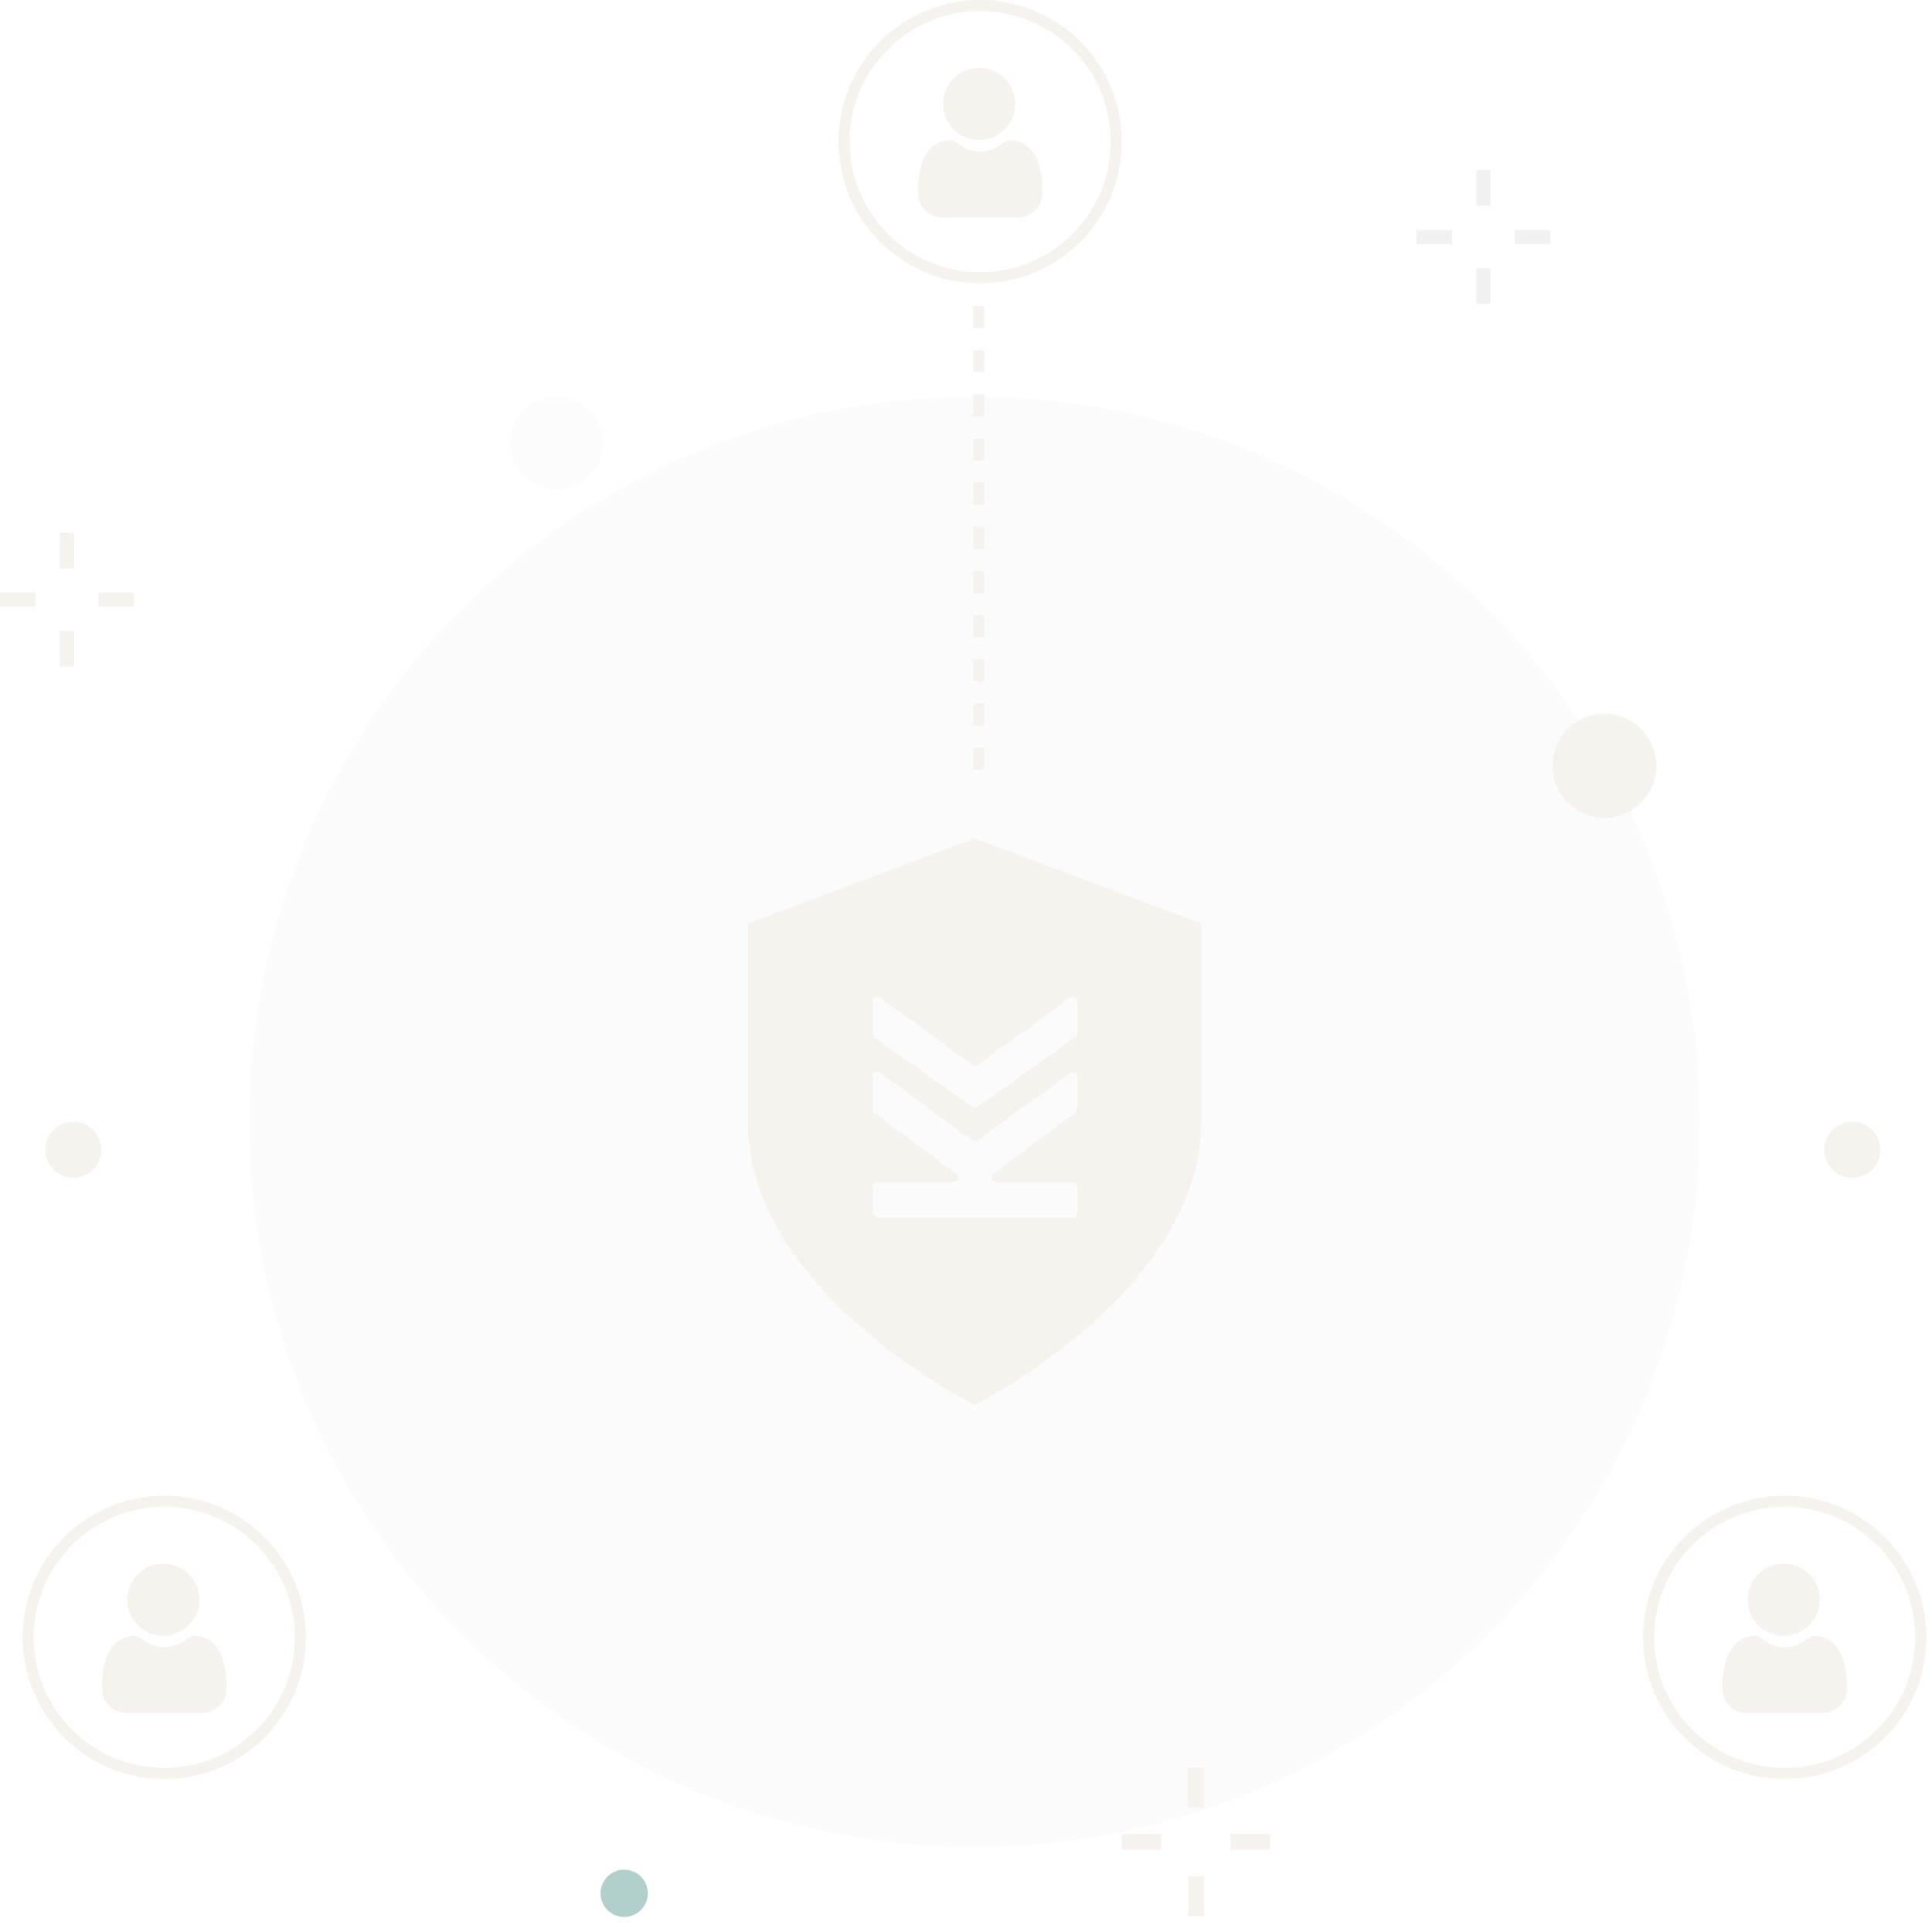
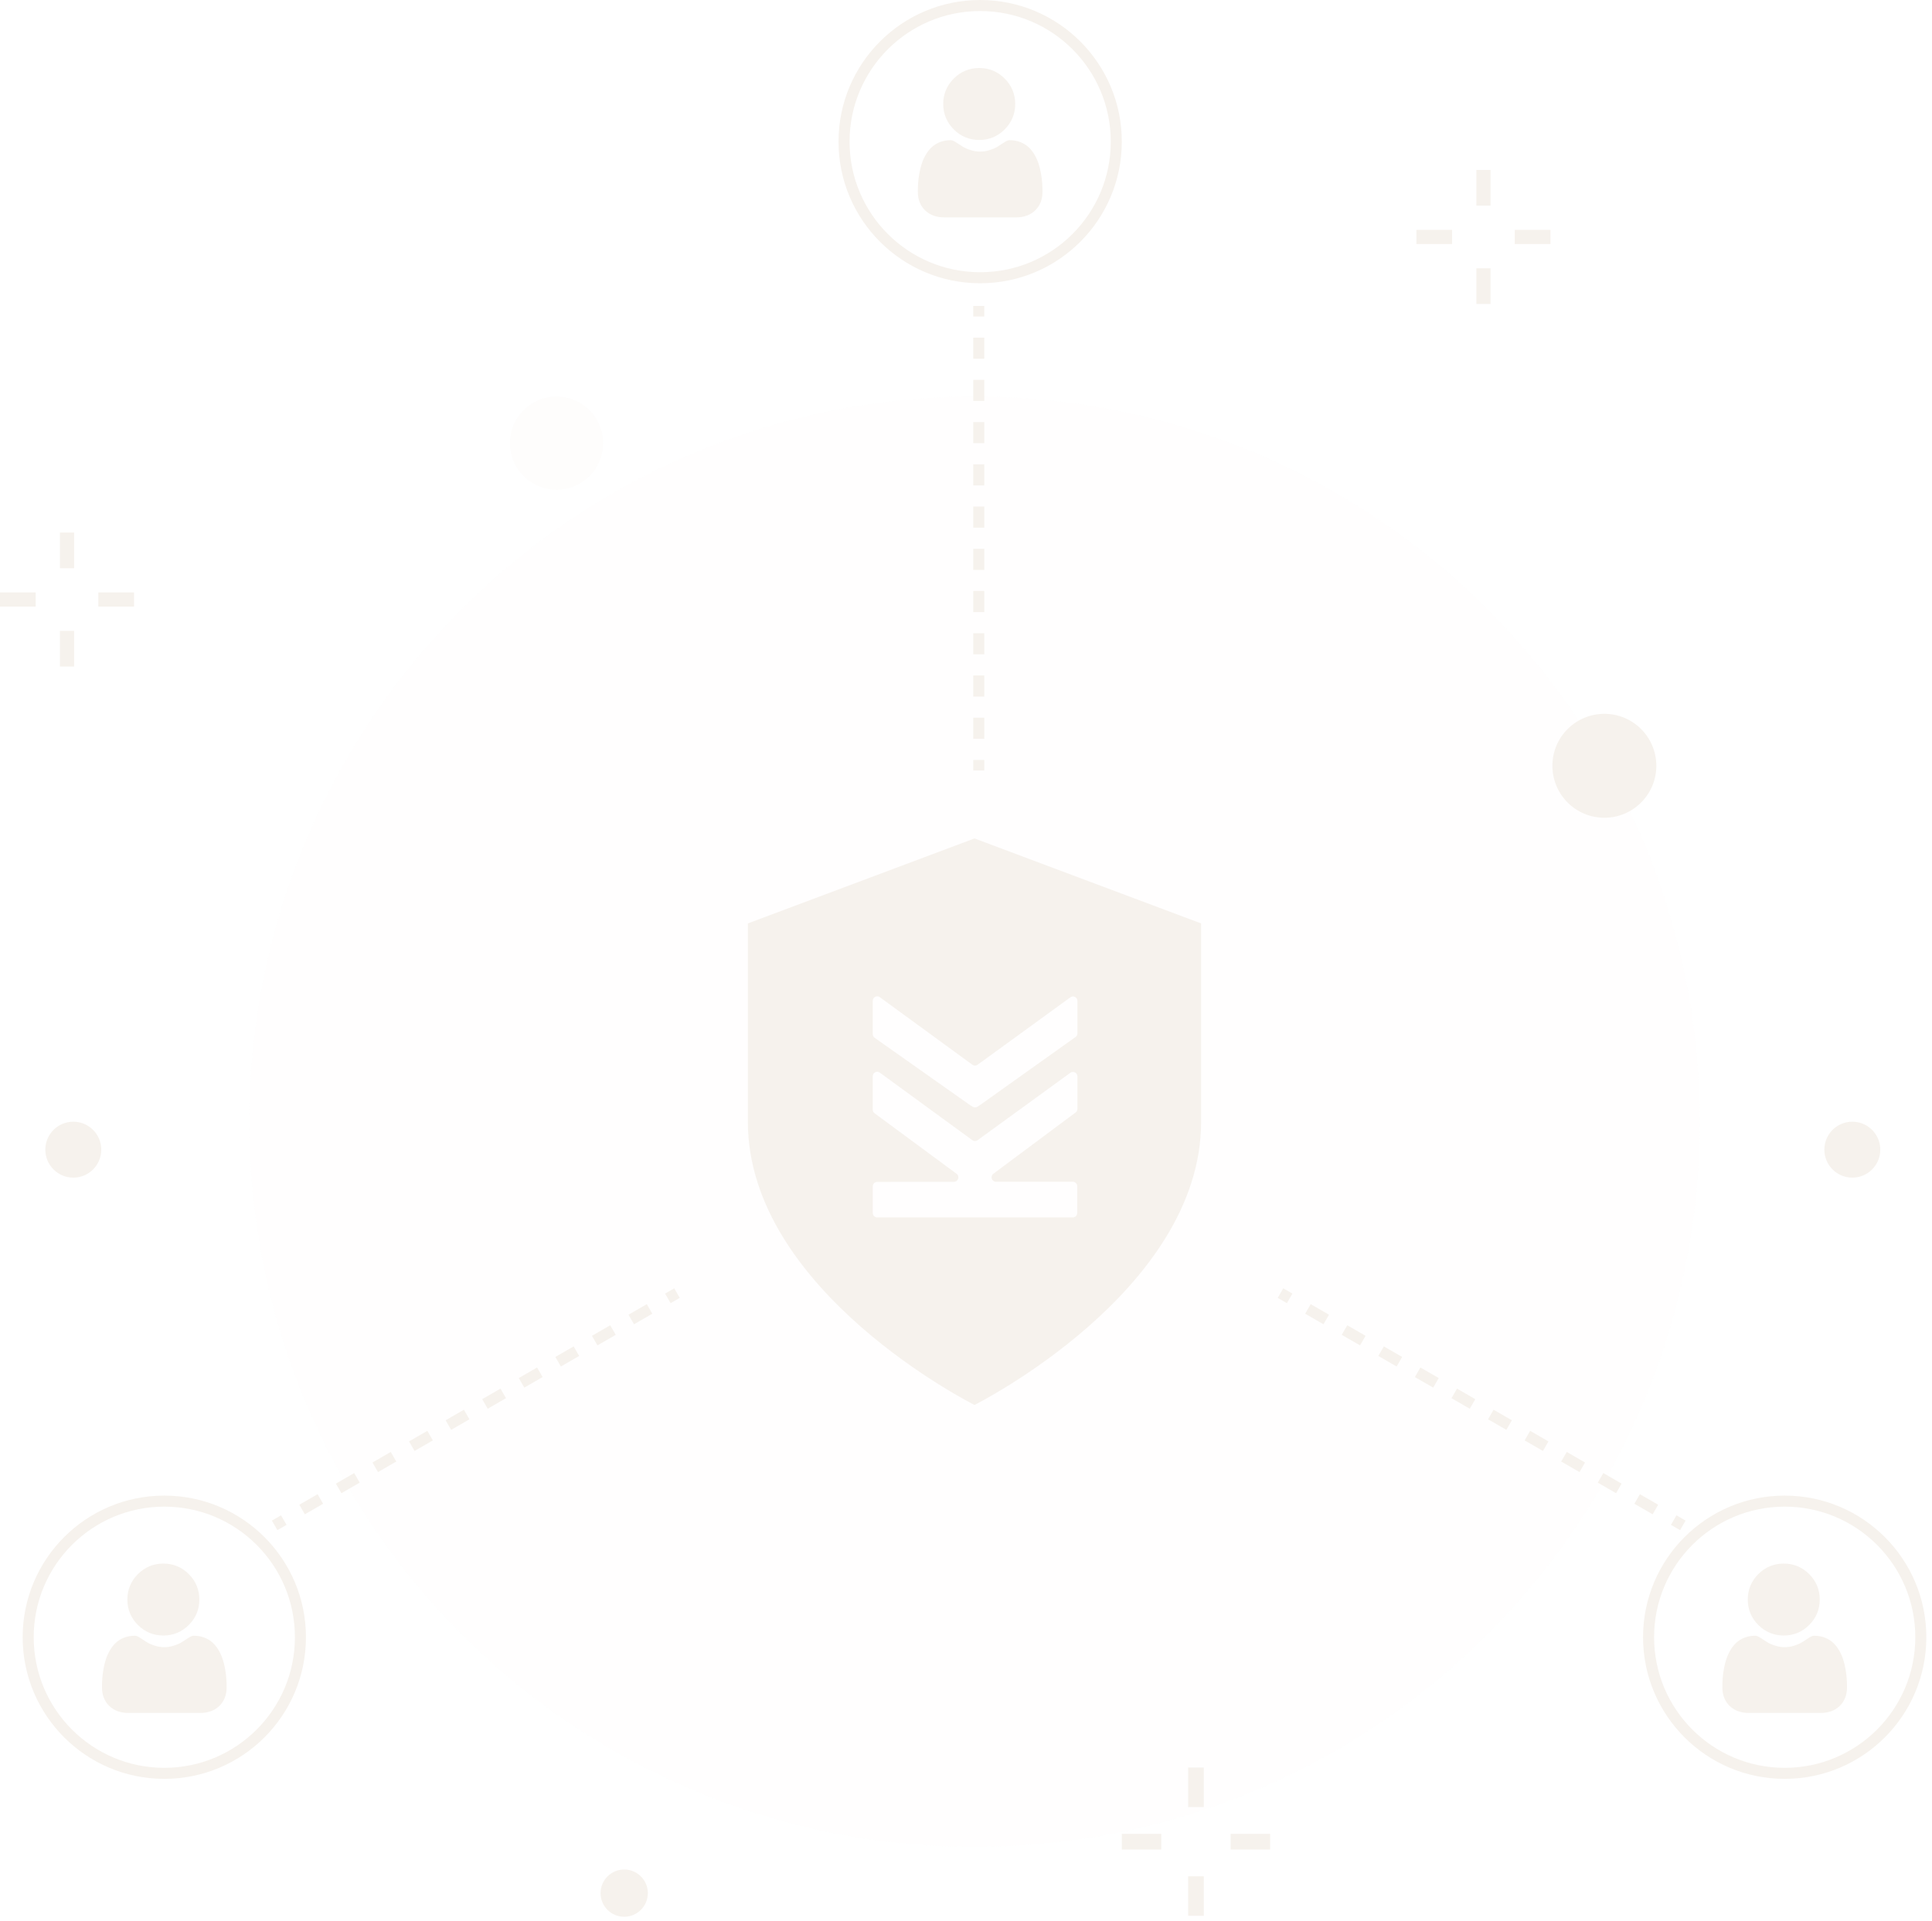
- <svg xmlns="http://www.w3.org/2000/svg" xmlns:xlink="http://www.w3.org/1999/xlink" width="175" height="175" viewBox="0 0 175 175" fill="none">
-   <path opacity="0.26" d="M88.274 167.308C124.556 167.308 153.968 137.897 153.968 101.615C153.968 65.334 124.556 35.922 88.274 35.922C51.993 35.922 22.581 65.334 22.581 101.615C22.581 137.897 51.993 167.308 88.274 167.308Z" fill="#D3D1CE" fill-opacity="0.3" />
+ <svg xmlns="http://www.w3.org/2000/svg" width="175" height="174" viewBox="0 0 175 174" fill="none">
+   <path opacity="0.26" d="M88.274 167.308C124.556 167.308 153.968 137.897 153.968 101.615C153.968 65.334 124.556 35.922 88.274 35.922C51.993 35.922 22.581 65.334 22.581 101.615C22.581 137.897 51.993 167.308 88.274 167.308Z" fill="#F6F2ED" fill-opacity="0.2" />
  <path d="M167.783 106.68C169.182 106.68 170.316 105.546 170.316 104.147C170.316 102.748 169.182 101.613 167.783 101.613C166.384 101.613 165.249 102.748 165.249 104.147C165.249 105.546 166.384 106.68 167.783 106.68Z" fill="#F6F2ED" />
  <path d="M6.639 106.68C8.038 106.68 9.173 105.546 9.173 104.147C9.173 102.748 8.038 101.613 6.639 101.613C5.24 101.613 4.106 102.748 4.106 104.147C4.106 105.546 5.24 106.68 6.639 106.68Z" fill="#F6F2ED" />
  <path d="M6.713 48.242H5.429V51.475H6.713V48.242Z" fill="#F6F2ED" />
  <path d="M6.713 57.148H5.429V60.382H6.713V57.148Z" fill="#F6F2ED" />
  <path d="M3.233 53.668H0V54.952H3.233V53.668Z" fill="#F6F2ED" />
  <path d="M12.14 53.668H8.907V54.952H12.14V53.668Z" fill="#F6F2ED" />
  <path d="M109.04 160.117H107.62V163.695H109.04V160.117Z" fill="#F6F2ED" />
  <path d="M109.04 169.973H107.62V173.55H109.04V169.973Z" fill="#F6F2ED" />
  <path d="M105.19 166.125H101.613V167.545H105.19V166.125Z" fill="#F6F2ED" />
  <path d="M115.047 166.125H111.47V167.545H115.047V166.125Z" fill="#F6F2ED" />
-   <path d="M56.54 173.637C57.722 173.637 58.681 172.679 58.681 171.496C58.681 170.314 57.722 169.355 56.54 169.355C55.357 169.355 54.399 170.314 54.399 171.496C54.399 172.679 55.357 173.637 56.54 173.637Z" fill="#B2D0CB" />
-   <path opacity="0.2" d="M50.41 44.367C51.245 44.367 52.062 44.119 52.756 43.655C53.451 43.191 53.992 42.532 54.311 41.76C54.631 40.989 54.715 40.14 54.552 39.321C54.389 38.502 53.987 37.749 53.396 37.159C52.806 36.568 52.053 36.166 51.234 36.003C50.415 35.84 49.566 35.924 48.794 36.243C48.023 36.563 47.363 37.104 46.899 37.798C46.435 38.493 46.188 39.309 46.188 40.144C46.188 41.264 46.633 42.338 47.424 43.13C48.216 43.922 49.29 44.367 50.41 44.367Z" fill="#D3D1CE" fill-opacity="0.3" />
-   <path d="M135.012 15.395H133.728V18.628H135.012V15.395Z" fill="#D3D1CE" fill-opacity="0.3" />
-   <path d="M135.012 24.305H133.729V27.538H135.012V24.305Z" fill="#D3D1CE" fill-opacity="0.3" />
-   <path d="M131.532 20.824H128.299V22.108H131.532V20.824Z" fill="#D3D1CE" fill-opacity="0.3" />
-   <path d="M140.439 20.824H137.206V22.108H140.439V20.824Z" fill="#D3D1CE" fill-opacity="0.3" />
+   <path d="M56.54 173.637C57.722 173.637 58.681 172.679 58.681 171.496C58.681 170.314 57.722 169.355 56.54 169.355C55.357 169.355 54.399 170.314 54.399 171.496C54.399 172.679 55.357 173.637 56.54 173.637Z" fill="#F6F2ED" />
+   <path opacity="0.2" d="M50.41 44.367C51.245 44.367 52.062 44.119 52.756 43.655C53.451 43.191 53.992 42.532 54.312 41.76C54.631 40.989 54.715 40.14 54.552 39.321C54.389 38.502 53.987 37.749 53.396 37.159C52.806 36.568 52.053 36.166 51.234 36.003C50.415 35.84 49.566 35.924 48.794 36.243C48.023 36.563 47.363 37.104 46.899 37.798C46.435 38.493 46.188 39.309 46.188 40.144C46.188 41.264 46.633 42.338 47.425 43.13C48.216 43.922 49.29 44.367 50.41 44.367Z" fill="#F9F4F0" />
+   <path d="M135.012 15.395H133.728V18.628H135.012V15.395Z" fill="#F6F2ED" />
+   <path d="M135.012 24.305H133.729V27.538H135.012V24.305Z" fill="#F6F2ED" />
+   <path d="M131.532 20.824H128.299V22.108H131.532V20.824Z" fill="#F6F2ED" />
+   <path d="M140.439 20.824H137.206V22.108H140.439V20.824Z" fill="#F6F2ED" />
  <path d="M145.323 74.078C147.922 74.078 150.03 71.971 150.03 69.371C150.03 66.771 147.922 64.664 145.323 64.664C142.723 64.664 140.616 66.771 140.616 69.371C140.616 71.971 142.723 74.078 145.323 74.078Z" fill="#F6F2ED" />
-   <path d="M108.798 83.651V101.613C108.797 116.965 88.388 127.214 88.27 127.272C88.27 127.272 67.742 117.009 67.742 101.613V83.651L88.27 75.953L108.798 83.651ZM79.692 97.167C79.427 96.973 79.053 97.163 79.053 97.492V100.523C79.053 100.651 79.114 100.771 79.217 100.847L86.645 106.33C86.957 106.56 86.794 107.055 86.407 107.056L79.457 107.067C79.235 107.068 79.055 107.248 79.055 107.47V109.881C79.055 110.103 79.236 110.282 79.458 110.282L97.173 110.283C97.395 110.283 97.575 110.103 97.575 109.881V107.455C97.575 107.233 97.395 107.053 97.173 107.053L90.219 107.054C89.832 107.054 89.668 106.56 89.978 106.329L97.43 100.776C97.532 100.701 97.593 100.581 97.593 100.454V97.505C97.593 97.176 97.22 96.987 96.954 97.18L88.55 103.288C88.409 103.39 88.218 103.39 88.077 103.287L79.692 97.167ZM79.693 90.332C79.428 90.138 79.055 90.328 79.054 90.656V93.683C79.054 93.813 79.118 93.935 79.224 94.011L87.855 100.103L88.102 100.257C88.233 100.338 88.398 100.338 88.528 100.257L88.775 100.103L97.425 93.94C97.53 93.865 97.594 93.743 97.594 93.613V90.67C97.594 90.341 97.221 90.152 96.955 90.345L88.55 96.453C88.409 96.555 88.219 96.555 88.078 96.452L79.693 90.332Z" fill="#F6F2ED" />
-   <g id="Repeat group 1_inner" data-figma-trr="r3u2.5-0f">
-     <path d="M88.655 27.715L88.655 69.797" stroke="#F6F2ED" stroke-dasharray="2 2" />
-   </g>
-   <use xlink:href="#Repeat%20group%201_inner" transform="translate(174.243 46.6882) rotate(120)" />
-   <use xlink:href="#Repeat%20group%201_inner" transform="translate(46.6882 174.243) rotate(-120)" />
+   <path d="M108.797 83.651V101.613C108.797 116.965 88.388 127.214 88.27 127.272C88.27 127.272 67.742 117.009 67.742 101.613V83.651L88.27 75.953L108.797 83.651ZM79.692 97.167C79.426 96.973 79.053 97.163 79.053 97.492V100.523C79.053 100.651 79.114 100.771 79.216 100.847L86.645 106.33C86.957 106.56 86.794 107.055 86.407 107.056L79.457 107.067C79.235 107.068 79.055 107.248 79.055 107.47V109.881C79.055 110.103 79.236 110.282 79.458 110.282L97.172 110.283C97.394 110.283 97.575 110.103 97.575 109.881V107.455C97.575 107.233 97.394 107.053 97.172 107.053L90.218 107.054C89.831 107.054 89.668 106.56 89.978 106.329L97.43 100.776C97.532 100.701 97.592 100.581 97.592 100.454V97.505C97.592 97.176 97.219 96.987 96.954 97.18L88.549 103.288C88.408 103.39 88.218 103.39 88.077 103.287L79.692 97.167ZM79.693 90.332C79.427 90.138 79.055 90.328 79.054 90.656V93.683C79.054 93.813 79.118 93.935 79.224 94.011L87.855 100.103L88.102 100.257C88.233 100.338 88.398 100.338 88.528 100.257L88.775 100.103L97.424 93.94C97.53 93.865 97.593 93.743 97.593 93.613V90.67C97.593 90.341 97.221 90.152 96.955 90.345L88.55 96.453C88.409 96.555 88.219 96.555 88.078 96.452L79.693 90.332Z" fill="#F6F2ED" />
+   <path d="M25.955 138.135L25.127 138.613L24.627 137.747L25.455 137.27L25.955 138.135ZM152.682 137.747L152.182 138.613L151.354 138.135L151.854 137.27L152.682 137.747ZM29.269 136.223L27.612 137.179L27.112 136.312L28.769 135.356L29.269 136.223ZM150.197 136.312L149.697 137.179L148.04 136.223L148.54 135.356L150.197 136.312ZM32.581 134.31L30.925 135.266L30.425 134.4L32.081 133.443L32.581 134.31ZM146.884 134.4L146.384 135.266L144.728 134.31L145.228 133.443L146.884 134.4ZM35.895 132.396L34.239 133.354L33.739 132.487L35.395 131.53L35.895 132.396ZM143.571 132.487L143.071 133.354L141.414 132.396L141.914 131.53L143.571 132.487ZM39.208 130.484L37.551 131.44L37.051 130.574L38.708 129.618L39.208 130.484ZM140.258 130.574L139.758 131.44L138.101 130.484L138.601 129.618L140.258 130.574ZM42.521 128.571L40.865 129.527L40.365 128.661L42.021 127.705L42.521 128.571ZM136.945 128.661L136.445 129.527L134.788 128.571L135.288 127.705L136.945 128.661ZM45.834 126.658L44.178 127.614L43.678 126.749L45.334 125.792L45.834 126.658ZM133.631 126.749L133.131 127.614L131.475 126.658L131.975 125.792L133.631 126.749ZM49.148 124.745L47.491 125.702L46.991 124.836L48.648 123.88L49.148 124.745ZM130.319 124.836L129.819 125.702L128.161 124.745L128.661 123.88L130.319 124.836ZM52.46 122.833L50.804 123.789L50.304 122.923L51.96 121.967L52.46 122.833ZM127.005 122.923L126.505 123.789L124.849 122.833L125.349 121.967L127.005 122.923ZM55.774 120.92L54.117 121.876L53.617 121.01L55.274 120.054L55.774 120.92ZM123.692 121.01L123.192 121.876L121.536 120.92L122.036 120.054L123.692 121.01ZM59.086 119.007L57.43 119.963L56.93 119.098L58.586 118.141L59.086 119.007ZM120.379 119.098L119.879 119.963L118.223 119.007L118.723 118.141L120.379 119.098ZM61.572 117.572L60.743 118.051L60.243 117.185L61.072 116.706L61.572 117.572ZM117.066 117.185L116.566 118.051L115.738 117.572L116.238 116.706L117.066 117.185ZM89.155 68.841V69.797H88.155V68.841H89.155ZM89.155 65.015V66.928H88.155V65.015H89.155ZM89.155 61.19V63.102H88.155V61.19H89.155ZM89.155 57.363V59.276H88.155V57.363H89.155ZM89.155 53.538V55.451H88.155V53.538H89.155ZM89.155 49.712V51.625H88.155V49.712H89.155ZM89.155 45.887V47.8H88.155V45.887H89.155ZM89.155 42.06V43.974H88.155V42.06H89.155ZM89.155 38.235V40.148H88.155V38.235H89.155ZM89.155 34.41V36.322H88.155V34.41H89.155ZM89.155 30.584V32.497H88.155V30.584H89.155ZM89.155 27.715V28.671H88.155V27.715H89.155Z" fill="#F6F2ED" />
  <circle cx="14.883" cy="148.314" r="12.33" stroke="#F6F2ED" />
  <path d="M14.797 148.159C15.693 148.159 16.468 147.838 17.102 147.204C17.736 146.571 18.057 145.796 18.057 144.9C18.057 144.005 17.736 143.229 17.102 142.595C16.468 141.962 15.693 141.641 14.797 141.641C13.902 141.641 13.126 141.962 12.493 142.595C11.859 143.229 11.538 144.004 11.538 144.9C11.538 145.796 11.859 146.571 12.493 147.205C13.127 147.838 13.902 148.159 14.797 148.159ZM20.5 152.047C20.482 151.783 20.445 151.495 20.391 151.191C20.336 150.885 20.265 150.596 20.18 150.332C20.093 150.058 19.974 149.789 19.827 149.53C19.675 149.261 19.495 149.028 19.294 148.835C19.084 148.634 18.826 148.472 18.529 148.354C18.232 148.237 17.903 148.178 17.551 148.178C17.413 148.178 17.28 148.234 17.022 148.402C16.838 148.522 16.654 148.64 16.47 148.758C16.292 148.871 16.052 148.977 15.756 149.073C15.466 149.166 15.172 149.214 14.882 149.214C14.592 149.214 14.299 149.166 14.009 149.073C13.713 148.977 13.473 148.871 13.295 148.758C13.09 148.627 12.904 148.507 12.743 148.402C12.485 148.234 12.352 148.177 12.213 148.177C11.862 148.177 11.533 148.237 11.236 148.354C10.939 148.472 10.681 148.634 10.471 148.836C10.27 149.028 10.09 149.262 9.938 149.53C9.791 149.789 9.672 150.058 9.584 150.332C9.5 150.596 9.429 150.885 9.374 151.191C9.32 151.495 9.283 151.783 9.265 152.047C9.246 152.313 9.237 152.579 9.238 152.846C9.238 153.552 9.462 154.124 9.905 154.546C10.342 154.962 10.921 155.173 11.625 155.173H18.141C18.845 155.173 19.423 154.962 19.86 154.546C20.303 154.125 20.528 153.553 20.528 152.846C20.528 152.573 20.519 152.304 20.5 152.047Z" fill="#F6F2ED" />
  <circle cx="161.657" cy="148.314" r="12.33" stroke="#F6F2ED" />
-   <path d="M161.572 148.159C162.467 148.159 163.243 147.838 163.876 147.204C164.51 146.571 164.831 145.796 164.831 144.9C164.831 144.005 164.51 143.229 163.876 142.595C163.242 141.962 162.467 141.641 161.572 141.641C160.676 141.641 159.901 141.962 159.267 142.595C158.633 143.229 158.312 144.004 158.312 144.9C158.312 145.796 158.633 146.571 159.267 147.205C159.901 147.838 160.676 148.159 161.572 148.159ZM167.275 152.047C167.256 151.783 167.219 151.495 167.165 151.191C167.11 150.885 167.039 150.596 166.955 150.332C166.867 150.058 166.748 149.789 166.601 149.53C166.449 149.261 166.269 149.028 166.068 148.835C165.858 148.634 165.601 148.472 165.303 148.354C165.006 148.237 164.677 148.178 164.325 148.178C164.187 148.178 164.054 148.234 163.796 148.402C163.612 148.522 163.428 148.64 163.244 148.758C163.067 148.871 162.826 148.977 162.53 149.073C162.24 149.166 161.947 149.214 161.657 149.214C161.367 149.214 161.073 149.166 160.783 149.073C160.487 148.977 160.247 148.871 160.07 148.758C159.864 148.627 159.678 148.507 159.517 148.402C159.26 148.234 159.126 148.177 158.988 148.177C158.636 148.177 158.307 148.237 158.01 148.354C157.713 148.472 157.455 148.634 157.245 148.836C157.044 149.028 156.864 149.262 156.712 149.53C156.565 149.789 156.446 150.058 156.359 150.332C156.274 150.596 156.203 150.885 156.148 151.191C156.094 151.495 156.057 151.783 156.039 152.047C156.021 152.313 156.012 152.579 156.012 152.846C156.012 153.552 156.236 154.124 156.679 154.546C157.116 154.962 157.695 155.173 158.399 155.173H164.915C165.619 155.173 166.197 154.962 166.635 154.546C167.077 154.125 167.302 153.553 167.302 152.846C167.302 152.573 167.293 152.304 167.275 152.047Z" fill="#F6F2ED" />
+   <path d="M161.571 148.159C162.467 148.159 163.242 147.838 163.876 147.204C164.51 146.571 164.831 145.796 164.831 144.9C164.831 144.005 164.51 143.229 163.876 142.595C163.242 141.962 162.467 141.641 161.571 141.641C160.676 141.641 159.9 141.962 159.267 142.595C158.633 143.229 158.312 144.004 158.312 144.9C158.312 145.796 158.633 146.571 159.267 147.205C159.901 147.838 160.676 148.159 161.571 148.159ZM167.275 152.047C167.256 151.783 167.219 151.495 167.165 151.191C167.11 150.885 167.039 150.596 166.955 150.332C166.867 150.058 166.748 149.789 166.601 149.53C166.449 149.261 166.269 149.028 166.068 148.835C165.858 148.634 165.6 148.472 165.303 148.354C165.006 148.237 164.677 148.178 164.325 148.178C164.187 148.178 164.054 148.234 163.796 148.402C163.612 148.522 163.428 148.64 163.244 148.758C163.066 148.871 162.826 148.977 162.53 149.073C162.24 149.166 161.946 149.214 161.656 149.214C161.366 149.214 161.073 149.166 160.783 149.073C160.487 148.977 160.247 148.871 160.069 148.758C159.864 148.627 159.678 148.507 159.517 148.402C159.259 148.234 159.126 148.177 158.988 148.177C158.636 148.177 158.307 148.237 158.01 148.354C157.713 148.472 157.455 148.634 157.245 148.836C157.044 149.028 156.864 149.262 156.712 149.53C156.565 149.789 156.446 150.058 156.359 150.332C156.274 150.596 156.203 150.885 156.148 151.191C156.094 151.495 156.057 151.783 156.039 152.047C156.02 152.313 156.011 152.579 156.012 152.846C156.012 153.552 156.236 154.124 156.679 154.546C157.116 154.962 157.695 155.173 158.399 155.173H164.915C165.619 155.173 166.197 154.962 166.634 154.546C167.077 154.125 167.302 153.553 167.302 152.846C167.302 152.573 167.293 152.304 167.275 152.047Z" fill="#F6F2ED" />
  <circle cx="88.783" cy="12.83" r="12.33" stroke="#F6F2ED" />
-   <path d="M88.698 12.679C89.593 12.679 90.369 12.358 91.002 11.724C91.636 11.09 91.957 10.315 91.957 9.419C91.957 8.524 91.636 7.749 91.002 7.115C90.368 6.481 89.593 6.16 88.698 6.16C87.802 6.16 87.027 6.481 86.393 7.115C85.759 7.749 85.438 8.524 85.438 9.419C85.438 10.315 85.759 11.09 86.393 11.724C87.027 12.358 87.802 12.679 88.698 12.679ZM94.401 16.566C94.382 16.302 94.346 16.015 94.291 15.711C94.236 15.405 94.165 15.116 94.081 14.851C93.993 14.578 93.874 14.308 93.727 14.05C93.575 13.781 93.396 13.547 93.195 13.355C92.984 13.154 92.727 12.992 92.429 12.874C92.132 12.757 91.803 12.697 91.452 12.697C91.313 12.697 91.18 12.754 90.922 12.922C90.738 13.041 90.555 13.16 90.37 13.277C90.193 13.39 89.953 13.496 89.656 13.592C89.367 13.686 89.073 13.733 88.783 13.733C88.493 13.733 88.199 13.686 87.909 13.592C87.613 13.496 87.373 13.391 87.196 13.278C86.99 13.146 86.805 13.027 86.643 12.922C86.386 12.754 86.252 12.697 86.114 12.697C85.762 12.697 85.433 12.757 85.136 12.874C84.839 12.992 84.581 13.154 84.371 13.355C84.17 13.547 83.99 13.781 83.838 14.05C83.691 14.308 83.572 14.578 83.485 14.851C83.4 15.116 83.329 15.405 83.275 15.711C83.22 16.014 83.183 16.302 83.165 16.566C83.147 16.832 83.138 17.099 83.138 17.366C83.138 18.072 83.362 18.644 83.805 19.066C84.243 19.482 84.821 19.693 85.525 19.693H92.041C92.745 19.693 93.323 19.482 93.761 19.066C94.204 18.644 94.428 18.072 94.428 17.365C94.428 17.093 94.419 16.824 94.401 16.566Z" fill="#F6F2ED" />
+   <path d="M88.698 12.679C89.593 12.679 90.368 12.358 91.002 11.724C91.636 11.09 91.957 10.315 91.957 9.419C91.957 8.524 91.636 7.749 91.002 7.115C90.368 6.481 89.593 6.16 88.698 6.16C87.802 6.16 87.026 6.481 86.393 7.115C85.759 7.749 85.438 8.524 85.438 9.419C85.438 10.315 85.759 11.09 86.393 11.724C87.027 12.358 87.802 12.679 88.698 12.679ZM94.401 16.566C94.382 16.302 94.345 16.015 94.291 15.711C94.236 15.405 94.165 15.116 94.081 14.851C93.993 14.578 93.874 14.308 93.727 14.05C93.575 13.781 93.395 13.547 93.194 13.355C92.984 13.154 92.727 12.992 92.429 12.874C92.132 12.757 91.803 12.697 91.451 12.697C91.313 12.697 91.18 12.754 90.922 12.922C90.738 13.041 90.554 13.16 90.37 13.277C90.193 13.39 89.952 13.496 89.656 13.592C89.366 13.686 89.073 13.733 88.782 13.733C88.493 13.733 88.199 13.686 87.909 13.592C87.613 13.496 87.373 13.391 87.196 13.278C86.99 13.146 86.804 13.027 86.643 12.922C86.385 12.754 86.252 12.697 86.114 12.697C85.762 12.697 85.433 12.757 85.136 12.874C84.839 12.992 84.581 13.154 84.371 13.355C84.17 13.547 83.99 13.781 83.838 14.05C83.691 14.308 83.572 14.578 83.485 14.851C83.4 15.116 83.329 15.405 83.274 15.711C83.22 16.014 83.183 16.302 83.165 16.566C83.147 16.832 83.138 17.099 83.138 17.366C83.138 18.072 83.362 18.644 83.805 19.066C84.242 19.482 84.821 19.693 85.525 19.693H92.041C92.745 19.693 93.323 19.482 93.76 19.066C94.204 18.644 94.428 18.072 94.428 17.365C94.428 17.093 94.419 16.824 94.401 16.566Z" fill="#F6F2ED" />
</svg>
